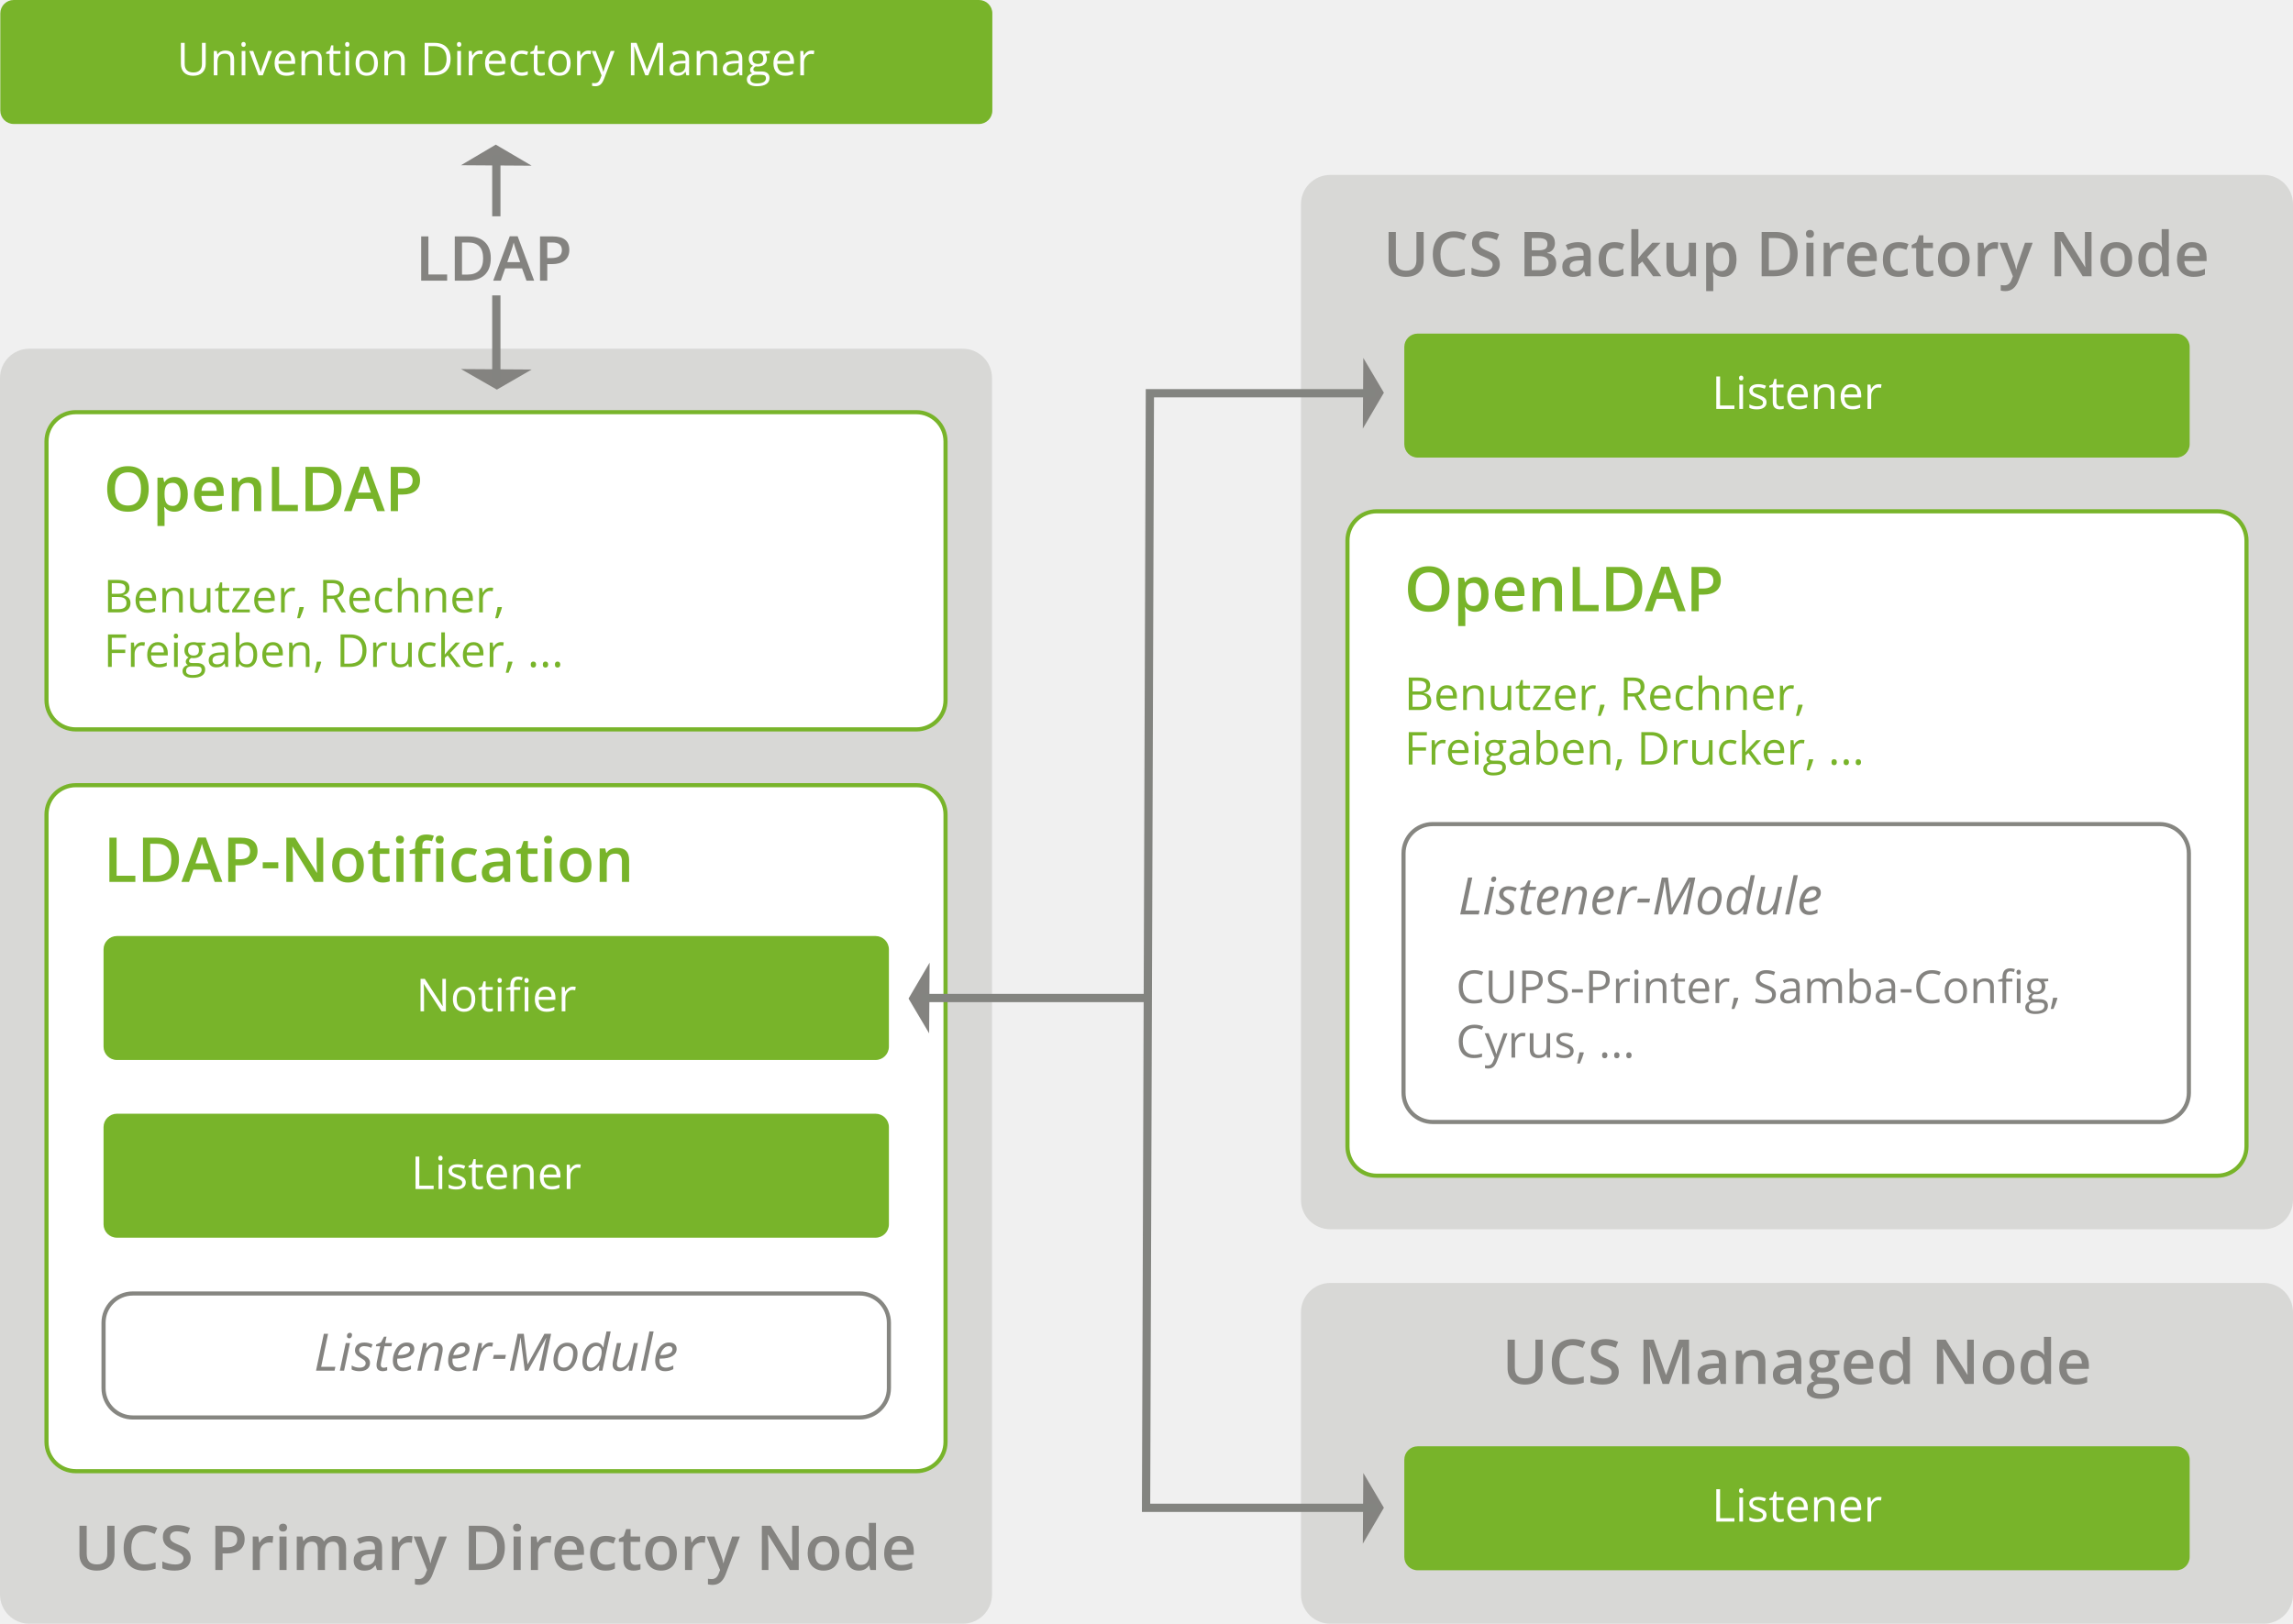
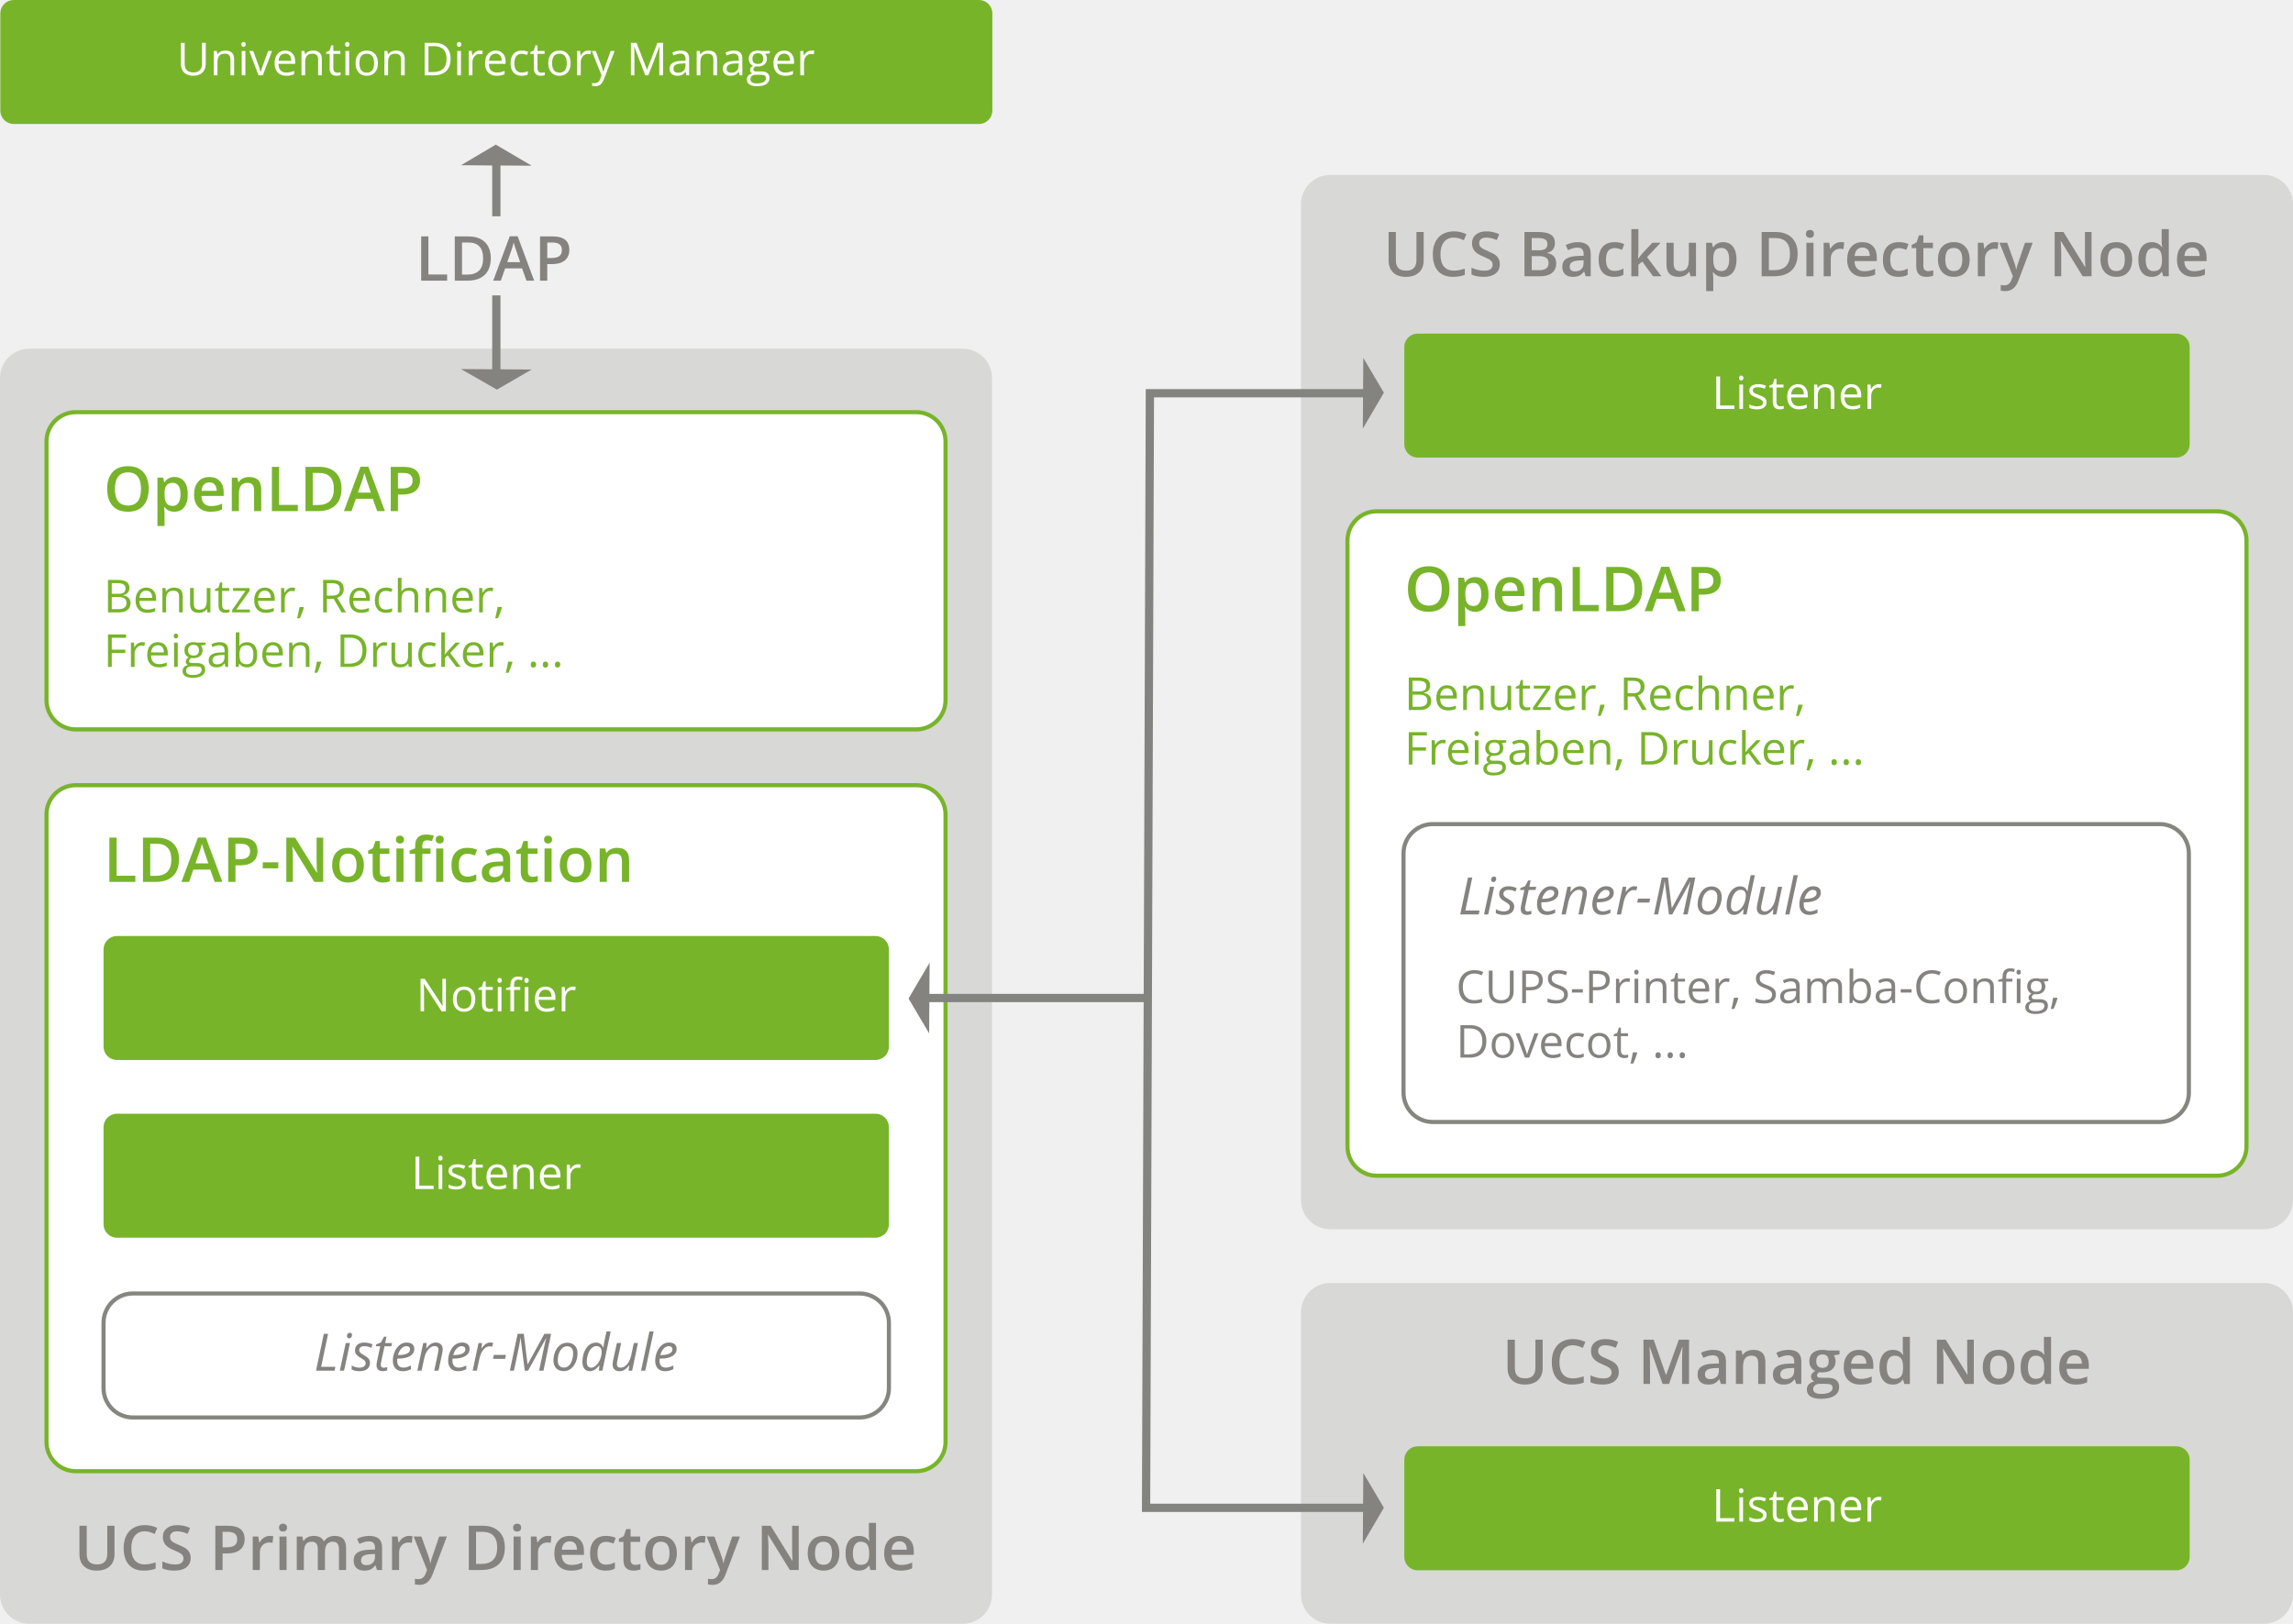
<svg xmlns="http://www.w3.org/2000/svg" id="Ebene_1" data-name="Ebene 1" viewBox="0 0 1109.48 785.82">
  <defs>
    <style>.cls-1{fill:#d8d8d6;}.cls-11,.cls-14,.cls-2{fill:#78b42a;}.cls-3,.cls-9{fill:#fff;}.cls-3{stroke:#78b42a;}.cls-3,.cls-4,.cls-6,.cls-7,.cls-8{stroke-miterlimit:10;}.cls-3,.cls-4{stroke-width:2px;}.cls-4,.cls-8{fill:none;}.cls-4{stroke:#868681;}.cls-10,.cls-12,.cls-13,.cls-5,.cls-6{fill:#848380;}.cls-6{stroke:#838380;}.cls-6,.cls-7,.cls-8{stroke-width:4px;}.cls-7{fill:#858480;}.cls-7,.cls-8{stroke:#838480;}.cls-13,.cls-14,.cls-9{font-size:22px;font-family:OpenSans, Open Sans;}.cls-10,.cls-11{font-size:30px;font-family:OpenSans-SemiBold, Open Sans;font-weight:600;}.cls-12{font-size:25px;font-family:OpenSans-Italic, Open Sans;font-style:italic;}</style>
  </defs>
  <rect class="cls-1" x="629.48" y="84.65" width="480" height="510.26" rx="14.17" />
  <rect class="cls-1" y="168.77" width="480" height="617.05" rx="14.17" />
  <rect class="cls-1" x="629.48" y="620.91" width="480" height="164.91" rx="14.17" />
  <rect class="cls-2" x="0.15" width="480" height="60" rx="6.47" />
  <rect class="cls-2" x="679.48" y="161.45" width="380" height="60" rx="6.47" />
  <rect class="cls-3" x="22.5" y="380" width="435" height="332" rx="14.17" />
  <rect class="cls-2" x="679.48" y="699.96" width="380" height="60" rx="6.47" />
  <rect class="cls-2" x="50.1" y="453" width="380" height="60" rx="6.47" />
  <rect class="cls-2" x="50.1" y="539" width="380" height="60" rx="6.47" />
  <rect class="cls-3" x="22.5" y="199.48" width="435" height="153.52" rx="14.17" />
  <rect class="cls-3" x="651.98" y="247.45" width="435" height="321.55" rx="14.17" />
  <rect class="cls-4" x="679.1" y="398.83" width="380" height="144.17" rx="14.17" />
  <rect class="cls-4" x="50.1" y="626" width="380" height="60" rx="14.17" />
  <polygon class="cls-5" points="223.04 178.61 240.41 188.56 257.25 178.83 223.04 178.61" />
  <polygon class="cls-5" points="257.25 80.19 239.88 70 223.04 79.97 257.25 80.19" />
  <polygon class="cls-5" points="659.41 207.43 669.6 190.06 659.64 173.22 659.41 207.43" />
  <polygon class="cls-5" points="659.41 747.07 669.6 729.7 659.64 712.86 659.41 747.07" />
  <polygon class="cls-5" points="449.8 465.89 439.6 483.26 449.57 500.11 449.8 465.89" />
  <line class="cls-6" x1="240.15" y1="142.96" x2="240.15" y2="183.58" />
  <line class="cls-6" x1="240.15" y1="75.1" x2="240.15" y2="104.68" />
  <line class="cls-7" x1="554.82" y1="483" x2="445.9" y2="483" />
  <polyline class="cls-8" points="666.48 729.73 554.53 729.73 556.38 190.32 664.9 190.32" />
  <text class="cls-9" transform="translate(85.53 36.45)">Univention Directory Manager</text>
  <text class="cls-9" transform="translate(828.28 197.9)">Listener</text>
  <text class="cls-9" transform="translate(828.28 736.41)">Listener</text>
  <text class="cls-9" transform="translate(201.33 489.45)">Notifier</text>
  <text class="cls-9" transform="translate(198.9 575.45)">Listener</text>
  <text class="cls-10" transform="translate(669.24 133.69)">UCS Backup Directory Node</text>
  <text class="cls-10" transform="translate(35.8 759.82)">UCS Primary Directory Node</text>
  <text class="cls-10" transform="translate(200.96 135.84)">LDAP</text>
  <text class="cls-11" transform="translate(50.1 426.82)">LDAP-Notification</text>
  <text class="cls-10" transform="translate(726.81 669.78)">UCS Managed Node</text>
  <text class="cls-12" transform="translate(705.48 442.54)">Listener-Module</text>
-   <text class="cls-13" transform="translate(704.48 485.45)">CUPS-Printer, Samba-Config,<tspan x="0" y="26.4">Cyrus, ...</tspan>
+   <text class="cls-13" transform="translate(704.48 485.45)">CUPS-Printer, Samba-Config,<tspan x="0" y="26.4">Dovecot, ...</tspan>
  </text>
  <text class="cls-11" transform="translate(679.48 295.79)">OpenLDAP</text>
  <text class="cls-14" transform="translate(679.48 343.61)">Benutzer, Rechner,<tspan x="0" y="26.4">Freigaben, Drucker, ...</tspan>
  </text>
  <text class="cls-11" transform="translate(50.1 247.36)">OpenLDAP</text>
  <text class="cls-14" transform="translate(50.1 296.36)">Benutzer, Rechner,<tspan x="0" y="26.4">Freigaben, Drucker, ...</tspan>
  </text>
  <text class="cls-12" transform="translate(151.86 663.36)">Listener-Module</text>
</svg>
